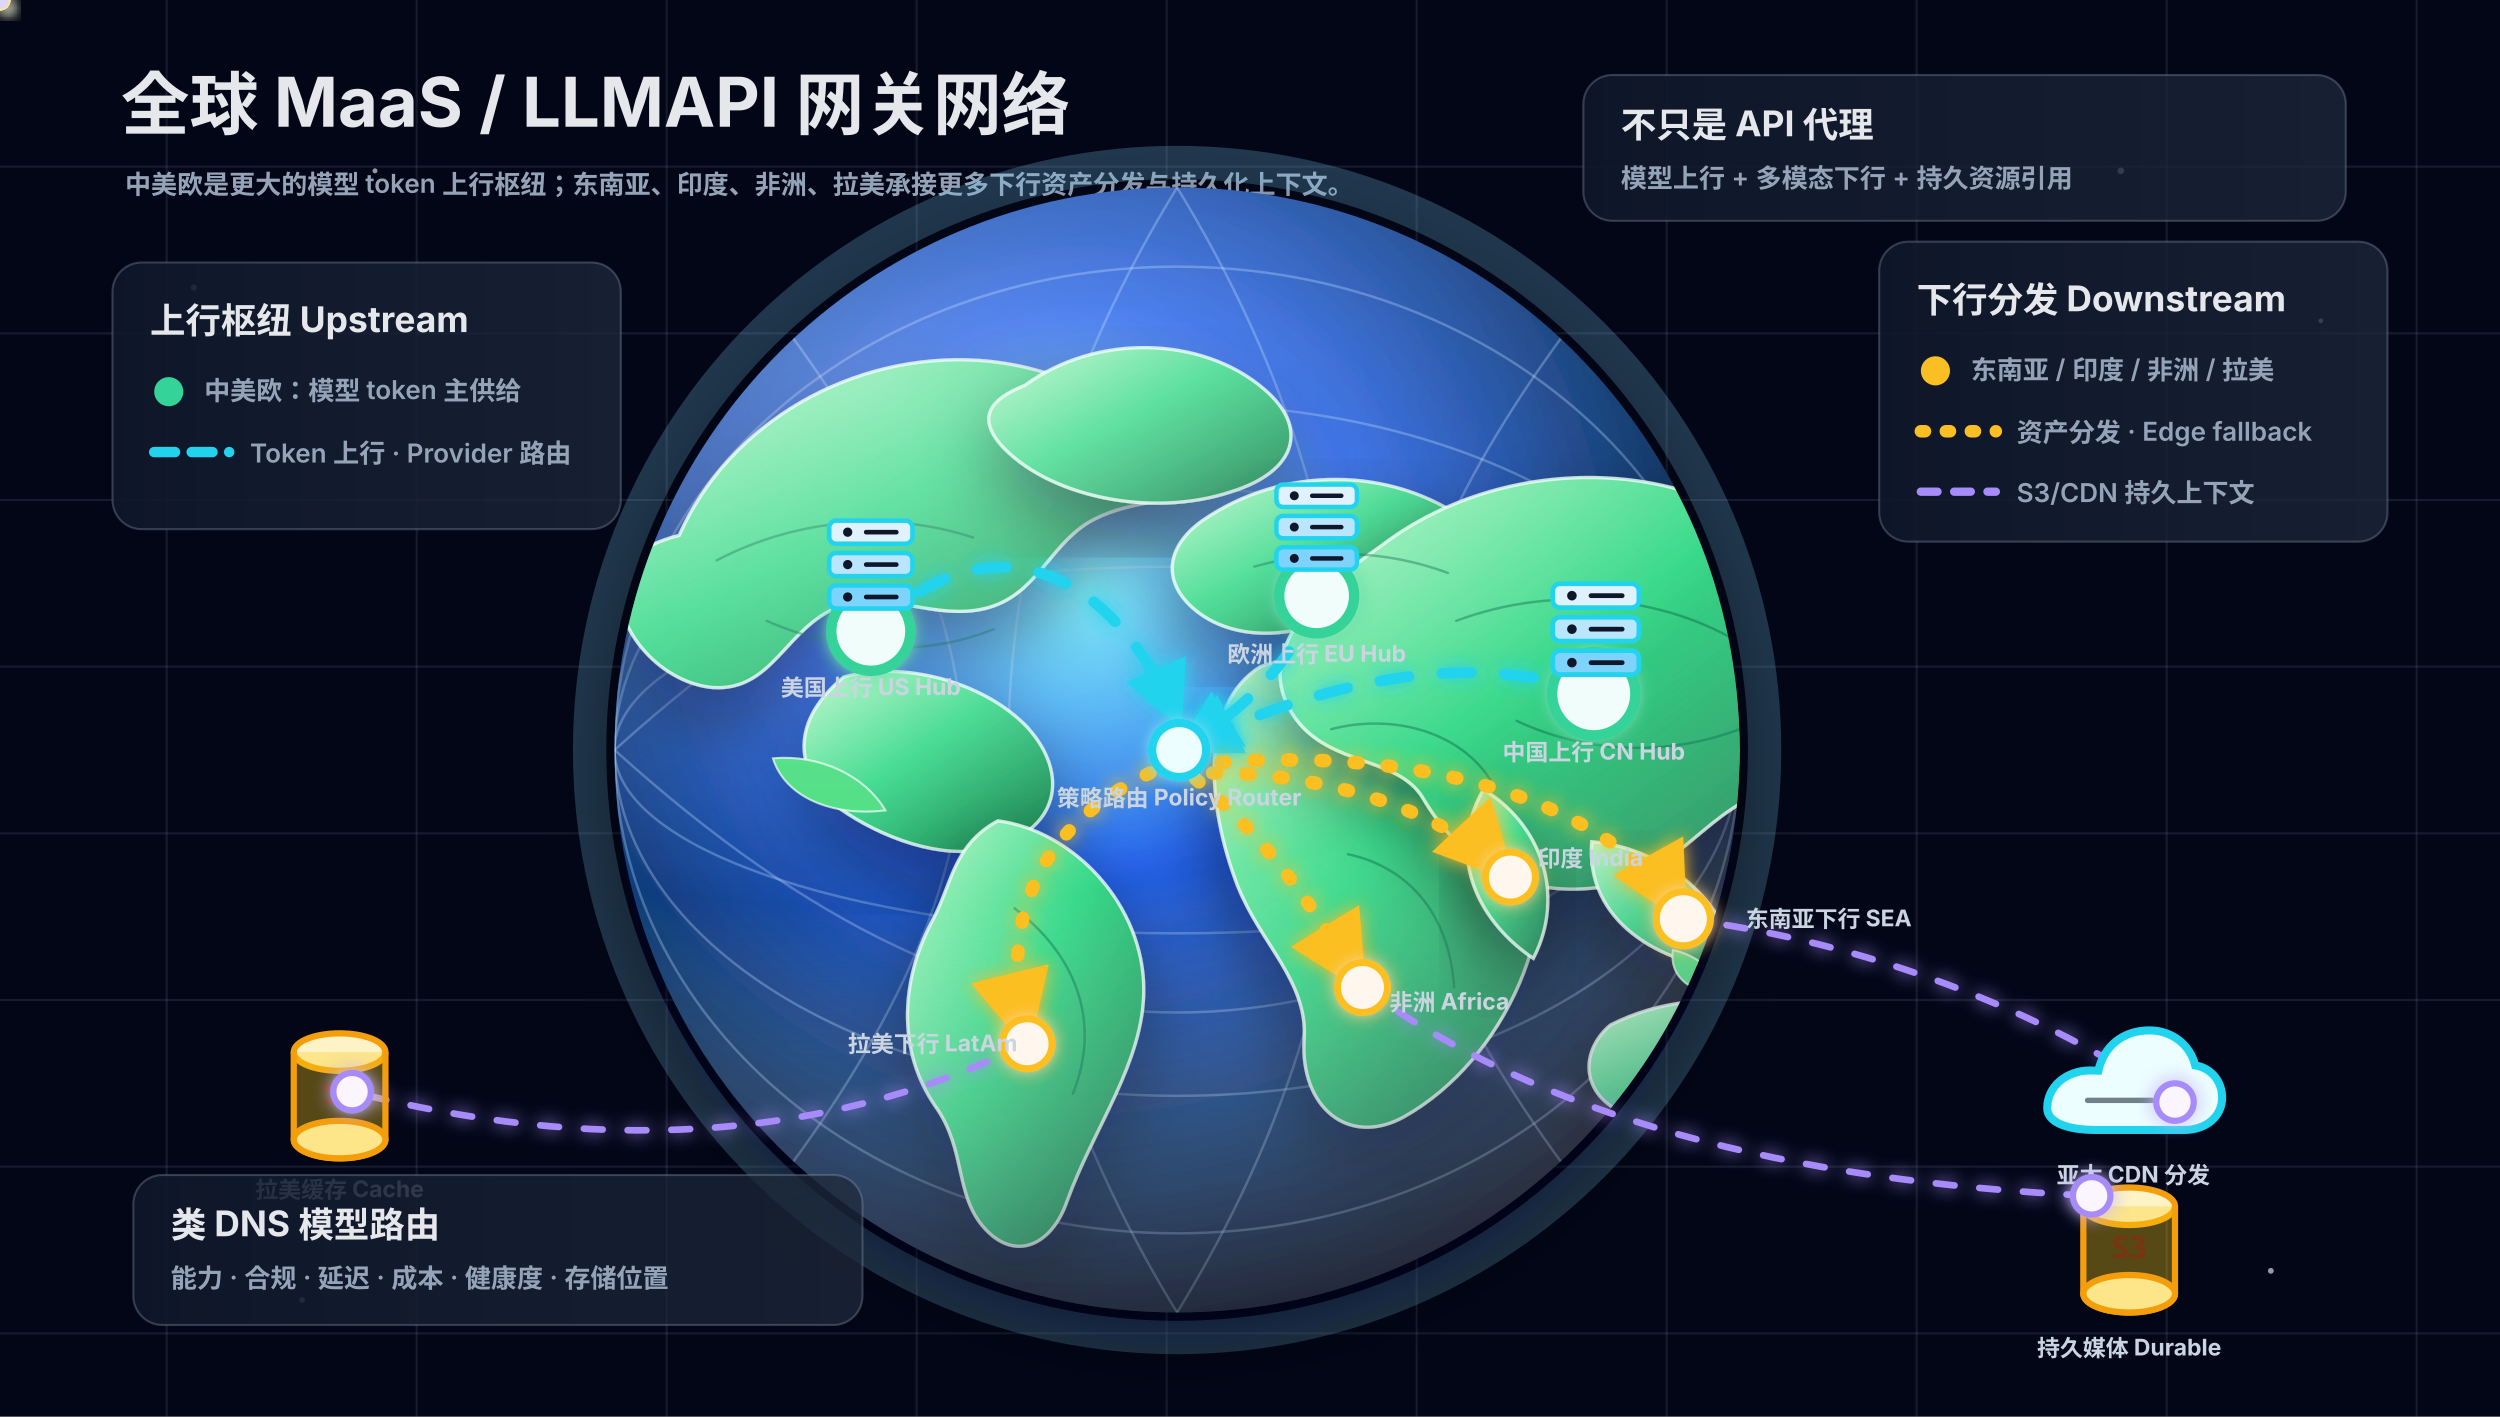
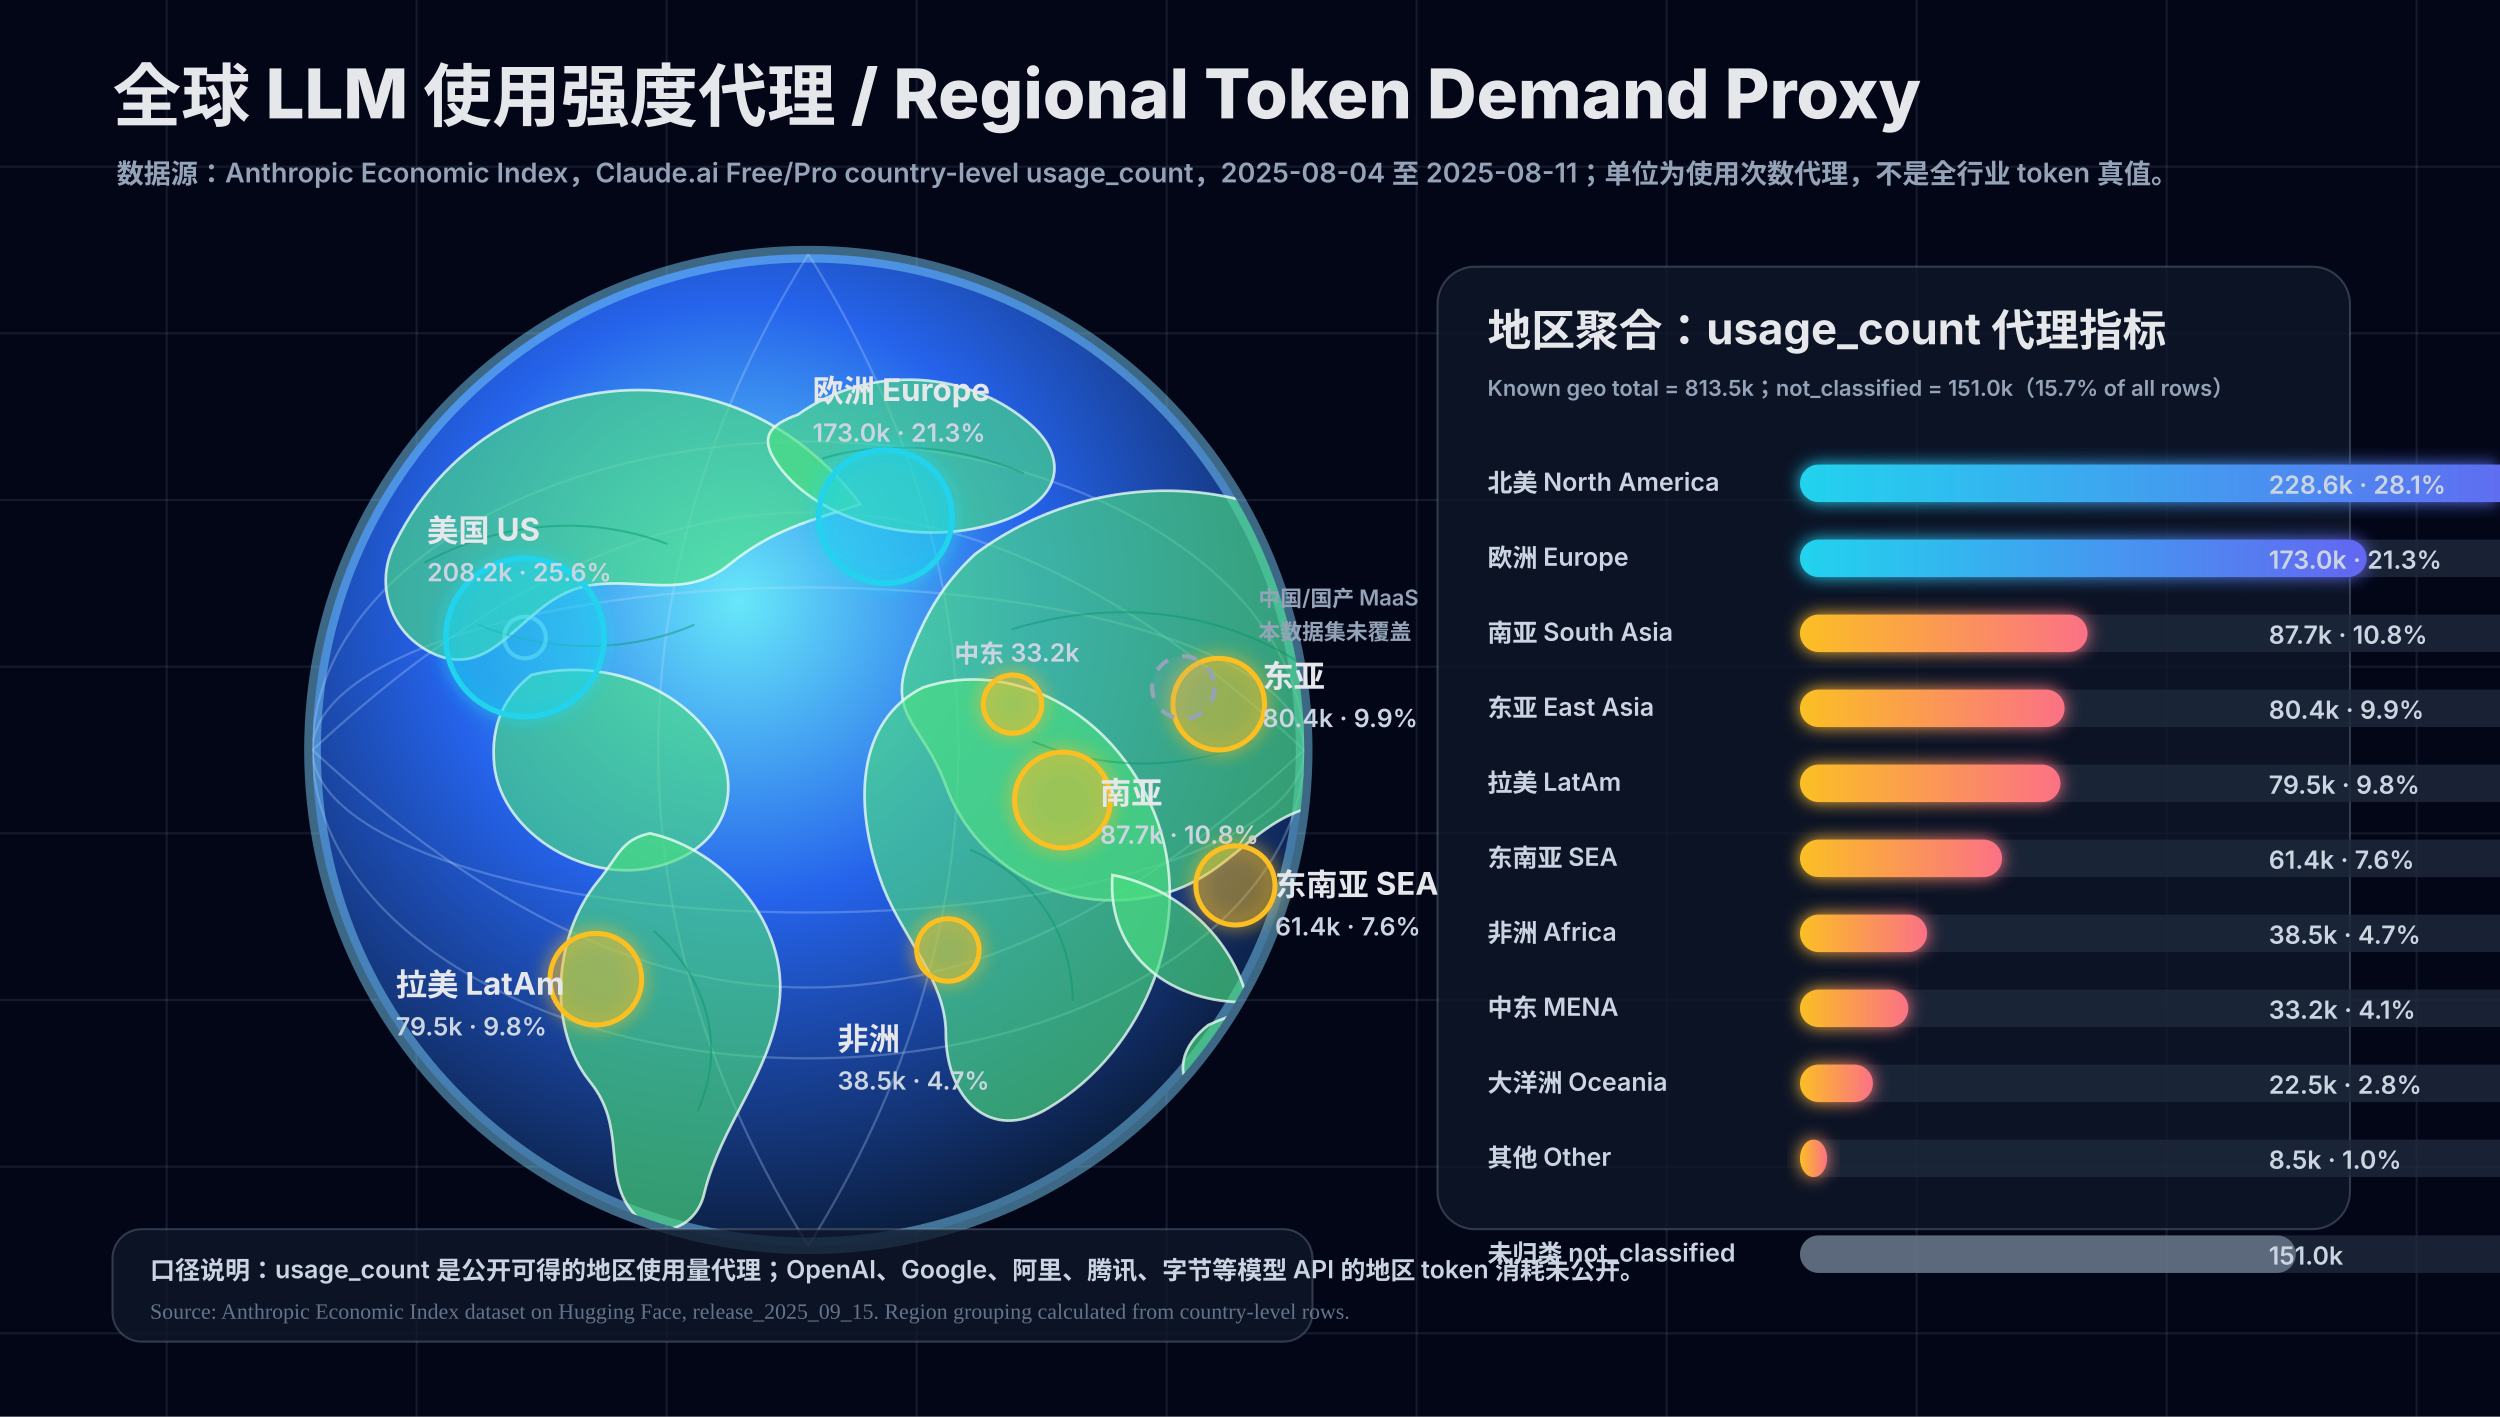
<svg xmlns="http://www.w3.org/2000/svg" viewBox="0 0 1200 680" role="img" aria-labelledby="title desc">
  <defs>
-     <radialGradient id="ocean" cx="42%" cy="36%" r="68%">
+     <radialGradient id="ocean" cx="43%" cy="35%" r="72%">
      <stop offset="0%" stop-color="#67e8f9" />
-       <stop offset="36%" stop-color="#2563eb" />
-       <stop offset="72%" stop-color="#0f3a74" />
+       <stop offset="42%" stop-color="#2563eb" />
      <stop offset="100%" stop-color="#06111f" />
    </radialGradient>
-     <radialGradient id="sphereShade" cx="35%" cy="28%" r="75%">
-       <stop offset="0%" stop-color="#ffffff" stop-opacity=".28" />
-       <stop offset="48%" stop-color="#ffffff" stop-opacity="0" />
-       <stop offset="100%" stop-color="#020617" stop-opacity=".58" />
-     </radialGradient>
-     <linearGradient id="landGrad" x1="0" x2="1" y1="0" y2="1">
-       <stop offset="0%" stop-color="#b7f7c7" />
-       <stop offset="45%" stop-color="#39d98a" />
-       <stop offset="100%" stop-color="#147a4a" />
+     <linearGradient id="barBlue" x1="0" x2="1">
+       <stop offset="0%" stop-color="#22d3ee" />
+       <stop offset="100%" stop-color="#6366f1" />
    </linearGradient>
-     <linearGradient id="panel" x1="0" x2="1">
-       <stop offset="0%" stop-color="#0f172a" stop-opacity=".92" />
-       <stop offset="100%" stop-color="#1e293b" stop-opacity=".74" />
+     <linearGradient id="barAmber" x1="0" x2="1">
+       <stop offset="0%" stop-color="#fbbf24" />
+       <stop offset="100%" stop-color="#fb7185" />
    </linearGradient>
-     <filter id="glow" x="-50%" y="-50%" width="200%" height="200%">
+     <filter id="glow" x="-45%" y="-45%" width="190%" height="190%">
      <feGaussianBlur stdDeviation="4" result="blur" />
      <feMerge>
        <feMergeNode in="blur" />
        <feMergeNode in="SourceGraphic" />
      </feMerge>
    </filter>
-     <filter id="softShadow" x="-35%" y="-35%" width="170%" height="170%">
-       <feDropShadow dx="0" dy="16" stdDeviation="18" flood-color="#000814" flood-opacity=".48" />
-     </filter>
    <clipPath id="globeClip">
-       <circle cx="565" cy="360" r="270" />
+       <circle cx="388" cy="360" r="238" />
    </clipPath>
-     <marker id="arrowUp" viewBox="0 0 10 10" refX="9" refY="5" markerWidth="6" markerHeight="6" orient="auto-start-reverse">
-       <path d="M0 0 10 5 0 10Z" fill="#22d3ee" />
-     </marker>
-     <marker id="arrowDown" viewBox="0 0 10 10" refX="9" refY="5" markerWidth="6" markerHeight="6" orient="auto-start-reverse">
-       <path d="M0 0 10 5 0 10Z" fill="#fbbf24" />
-     </marker>
-     <symbol id="server" viewBox="0 0 54 54">
-       <rect x="9" y="8" width="36" height="10" rx="3" fill="#e0f2fe" stroke="#22d3ee" stroke-width="2" />
-       <rect x="9" y="22" width="36" height="10" rx="3" fill="#bae6fd" stroke="#22d3ee" stroke-width="2" />
-       <rect x="9" y="36" width="36" height="10" rx="3" fill="#7dd3fc" stroke="#22d3ee" stroke-width="2" />
-       <circle cx="17" cy="13" r="2" fill="#0f172a" />
-       <circle cx="17" cy="27" r="2" fill="#0f172a" />
-       <circle cx="17" cy="41" r="2" fill="#0f172a" />
-       <path d="M25 13h13M25 27h13M25 41h13" stroke="#0f172a" stroke-width="2" stroke-linecap="round" />
-     </symbol>
-     <symbol id="cloud" viewBox="0 0 70 48">
-       <path d="M21 39h33c8 0 14-5 14-12 0-6-4-11-10-12C56 7 49 2 41 2 31 2 24 8 22 17c-1 0-2-.1-3-.1-9 0-16 6-16 14C3 36 10 39 21 39Z" fill="#ecfeff" stroke="#22d3ee" stroke-width="3" />
-       <path d="M18 28h38" stroke="#0f172a" stroke-width="2" stroke-linecap="round" opacity=".55" />
-     </symbol>
-     <symbol id="s3" viewBox="0 0 62 70">
-       <ellipse cx="31" cy="13" rx="22" ry="9" fill="#fef3c7" stroke="#f59e0b" stroke-width="3" />
-       <path d="M9 13v42c0 5 10 9 22 9s22-4 22-9V13" fill="#facc15" fill-opacity=".34" stroke="#f59e0b" stroke-width="3" />
-       <ellipse cx="31" cy="55" rx="22" ry="9" fill="#fde68a" stroke="#f59e0b" stroke-width="3" />
-       <text x="31" y="38" text-anchor="middle" font-family="ui-sans-serif, system-ui" font-size="15" font-weight="800" fill="#78350f">S3</text>
-     </symbol>
    <style>
      .bg { fill: #020617; }
-       .grid { stroke: rgba(148, 163, 184, .14); stroke-width: 1; fill: none; }
-       .star { fill: rgba(226, 232, 240, .65); }
-       .globeRing { fill: none; stroke: rgba(125, 211, 252, .24); stroke-width: 16; }
-       .latlon { fill: none; stroke: rgba(191, 219, 254, .32); stroke-width: 1.2; }
-       .coast { fill: url(#landGrad); stroke: rgba(236, 253, 245, .8); stroke-width: 1.6; filter: url(#softShadow); }
-       .island { fill: #4ade80; stroke: rgba(236, 253, 245, .74); stroke-width: 1; }
-       .terrain { fill: none; stroke: rgba(6, 95, 70, .42); stroke-width: 1.2; stroke-linecap: round; }
-       .uplink { fill: none; stroke: #22d3ee; stroke-width: 5.2; stroke-linecap: round; stroke-dasharray: 14 16; filter: url(#glow); marker-end: url(#arrowUp); animation: dash 3s linear infinite; }
-       .downlink { fill: none; stroke: #fbbf24; stroke-width: 6.4; stroke-linecap: round; stroke-dasharray: 2 14; filter: url(#glow); marker-end: url(#arrowDown); animation: dash 2.35s linear infinite reverse; }
-       .storelink { fill: none; stroke: #a78bfa; stroke-width: 3.2; stroke-linecap: round; stroke-dasharray: 9 12; filter: url(#glow); animation: dash 4.3s linear infinite; }
-       .hub { fill: #ecfeff; stroke: #22d3ee; stroke-width: 4; filter: url(#glow); }
-       .hubLarge { fill: #f0fdfa; stroke: #34d399; stroke-width: 5; filter: url(#glow); }
-       .edge { fill: #fff7ed; stroke: #fbbf24; stroke-width: 3.4; filter: url(#glow); }
-       .storage { fill: #faf5ff; stroke: #a78bfa; stroke-width: 3; filter: url(#glow); }
-       .panel { fill: url(#panel); stroke: rgba(148,163,184,.32); stroke-width: 1; }
-       .label { font-family: ui-sans-serif, system-ui, -apple-system, BlinkMacSystemFont, "Segoe UI", sans-serif; fill: #e5e7eb; font-size: 17px; font-weight: 750; letter-spacing: 0; }
-       .small { font-family: ui-sans-serif, system-ui, -apple-system, BlinkMacSystemFont, "Segoe UI", sans-serif; fill: #94a3b8; font-size: 12.5px; font-weight: 560; letter-spacing: 0; }
-       .tiny { font-family: ui-sans-serif, system-ui, -apple-system, BlinkMacSystemFont, "Segoe UI", sans-serif; fill: #cbd5e1; font-size: 11px; font-weight: 680; letter-spacing: 0; }
-       .badgeText { font-family: ui-sans-serif, system-ui, -apple-system, BlinkMacSystemFont, "Segoe UI", sans-serif; fill: #0f172a; font-size: 11px; font-weight: 850; letter-spacing: 0; }
-       .packetUp { fill: #cffafe; filter: url(#glow); }
-       .packetDown { fill: #fde68a; filter: url(#glow); }
-       .packetStore { fill: #ddd6fe; filter: url(#glow); }
-       @keyframes dash { to { stroke-dashoffset: -120; } }
+       .grid { stroke: rgba(148, 163, 184, .13); stroke-width: 1; fill: none; }
+       .title { font-family: ui-sans-serif, system-ui, -apple-system, BlinkMacSystemFont, "Segoe UI", sans-serif; fill: #e5e7eb; font-size: 33px; font-weight: 820; letter-spacing: 0; }
+       .subtitle { font-family: ui-sans-serif, system-ui, -apple-system, BlinkMacSystemFont, "Segoe UI", sans-serif; fill: #94a3b8; font-size: 13px; font-weight: 560; letter-spacing: 0; }
+       .label { font-family: ui-sans-serif, system-ui, -apple-system, BlinkMacSystemFont, "Segoe UI", sans-serif; fill: #e5e7eb; font-size: 15px; font-weight: 740; letter-spacing: 0; }
+       .small { font-family: ui-sans-serif, system-ui, -apple-system, BlinkMacSystemFont, "Segoe UI", sans-serif; fill: #cbd5e1; font-size: 12px; font-weight: 620; letter-spacing: 0; }
+       .tiny { font-family: ui-sans-serif, system-ui, -apple-system, BlinkMacSystemFont, "Segoe UI", sans-serif; fill: #94a3b8; font-size: 10.5px; font-weight: 620; letter-spacing: 0; }
+       .panel { fill: rgba(15, 23, 42, .78); stroke: rgba(148, 163, 184, .30); stroke-width: 1; }
+       .ocean { fill: url(#ocean); stroke: rgba(125, 211, 252, .48); stroke-width: 8; }
+       .latlon { fill: none; stroke: rgba(191, 219, 254, .28); stroke-width: 1.1; }
+       .land { fill: rgba(74, 222, 128, .64); stroke: rgba(236, 253, 245, .78); stroke-width: 1.3; }
+       .terrain { fill: none; stroke: rgba(5, 150, 105, .45); stroke-width: 1; stroke-linecap: round; }
+       .bubble { fill: rgba(34, 211, 238, .32); stroke: #22d3ee; stroke-width: 2.6; filter: url(#glow); }
+       .bubble2 { fill: rgba(251, 191, 36, .28); stroke: #fbbf24; stroke-width: 2.4; filter: url(#glow); }
+       .missing { fill: rgba(148, 163, 184, .15); stroke: #94a3b8; stroke-width: 2; stroke-dasharray: 7 7; }
+       .barBg { fill: rgba(30, 41, 59, .82); }
+       .bar { fill: url(#barBlue); filter: url(#glow); }
+       .barWarm { fill: url(#barAmber); filter: url(#glow); }
+       .barUnknown { fill: rgba(148, 163, 184, .55); }
+       .source { fill: #64748b; font-size: 10.5px; }
+       .pulse { fill: none; stroke: #67e8f9; stroke-width: 2; opacity: .5; animation: pulse 2.8s ease-out infinite; }
+       @keyframes pulse { 0% { r: 8; opacity: .55; } 100% { r: 46; opacity: 0; } }
    </style>
  </defs>
  <rect class="bg" width="1200" height="680" />
  <path class="grid" d="M0 80H1200M0 160H1200M0 240H1200M0 320H1200M0 400H1200M0 480H1200M0 560H1200M0 640H1200" />
  <path class="grid" d="M80 0V680M200 0V680M320 0V680M440 0V680M560 0V680M680 0V680M800 0V680M920 0V680M1040 0V680M1160 0V680" />
-   <circle class="star" cx="93" cy="138" r="1.5" />
-   <circle class="star" cx="180" cy="82" r="1.2" />
-   <circle class="star" cx="1018" cy="82" r="1.6" />
-   <circle class="star" cx="1114" cy="154" r="1.1" />
-   <circle class="star" cx="145" cy="624" r="1.4" />
-   <circle class="star" cx="1090" cy="610" r="1.4" />
-   <text x="58" y="62" class="label" style="font-size:33px">全球 MaaS / LLMAPI 网关网络</text>
-   <text x="60" y="93" class="small">中美欧是更大的模型 token 上行枢纽；东南亚、印度、非洲、拉美承接更多下行资产分发与持久化上下文。</text>
-   <circle cx="565" cy="360" r="282" class="globeRing" />
-   <circle cx="565" cy="360" r="270" fill="url(#ocean)" filter="url(#softShadow)" />
+   <text x="54" y="58" class="title">全球 LLM 使用强度代理 / Regional Token Demand Proxy</text>
+   <text x="56" y="88" class="subtitle">数据源：Anthropic Economic Index，Claude.ai Free/Pro country-level usage_count，2025-08-04 至 2025-08-11；单位为使用次数代理，不是全行业 token 真值。</text>
+   <circle cx="388" cy="360" r="238" class="ocean" />
  <g clip-path="url(#globeClip)">
-     <ellipse cx="565" cy="360" rx="270" ry="88" class="latlon" />
-     <ellipse cx="565" cy="360" rx="270" ry="166" class="latlon" />
-     <ellipse cx="565" cy="360" rx="270" ry="232" class="latlon" />
-     <path class="latlon" d="M295 360C388 276 474 234 565 234s177 42 270 126" />
-     <path class="latlon" d="M295 360C388 444 474 486 565 486s177-42 270-126" />
-     <path class="latlon" d="M565 90C511 178 484 268 484 360s27 182 81 270" />
-     <path class="latlon" d="M565 90C619 178 646 268 646 360s-27 182-81 270" />
-     <path class="latlon" d="M379 160C435 236 462 303 462 360s-27 124-83 200" />
-     <path class="latlon" d="M751 160C695 236 668 303 668 360s27 124 83 200" />
-     <path class="coast" d="M326 257c24-54 83-88 144-84 43 3 80 25 110 60-18 9-40 7-58 18-19 12-25 35-49 41-24 6-48-9-70-1-26 10-32 41-61 39-22-2-44-23-45-46-1-12 9-22 29-27z" />
-     <path class="coast" d="M405 325c28-8 67 2 88 24 21 23 15 50-18 58-23 6-52-5-72-19-20-15-26-40 2-63z" />
-     <path class="coast" d="M479 394c37 5 70 41 70 81 0 35-24 66-37 102-7 20-24 29-39 13-15-16-9-38-24-59-18-26-17-59-2-88 10-18 10-37 32-49z" />
-     <path class="coast" d="M492 185c34-25 85-24 115 2 21 18 16 39-16 49-39 13-89 2-111-23-10-12-6-21 12-28z" />
-     <path class="coast" d="M577 250c39-27 91-26 127 0-10 21-36 23-54 39-20 17-55 21-76 4-16-13-15-30 3-43z" />
-     <path class="coast" d="M605 320c55-19 111 12 130 68 18 54-13 121-61 148-27 15-50-5-48-37 2-28-21-46-32-74-15-39-18-87 11-105z" />
-     <path class="coast" d="M663 262c63-48 160-43 208 13 31 36 23 87-24 105-31 12-43 41-80 46-39 5-67-14-84-43-12-20-44-15-61-38-21-29 5-58 41-83z" />
-     <path class="coast" d="M712 379c27 16 40 50 24 81-24-16-43-47-24-81z" />
-     <path class="coast" d="M764 404c35 3 66 29 70 62-38-3-73-24-70-62z" />
-     <path class="coast" d="M773 492c47-24 107-9 138 26-27 31-100 42-139 12-13-10-12-27 1-38z" />
-     <path class="island" d="M856 342c10-8 24-6 30 4-8 11-24 11-30-4z" />
-     <path class="island" d="M850 389c10 0 20 7 24 18-16 4-27-2-24-18z" />
-     <path class="island" d="M803 456c10 2 22 10 25 22-15-1-27-8-25-22z" />
-     <path class="island" d="M371 364c22-2 44 8 54 25-25 3-48-6-54-25z" />
-     <path class="terrain" d="M344 269c38-20 84-24 123-11M368 298c34 15 74 18 109 4M602 272c32-9 63-8 93 3M639 350c31-8 64 2 78 27M647 410c32 7 49 32 51 64M699 298c48-18 104-12 143 15M728 346c34 16 73 17 107 4M487 436c29 22 42 54 28 89M787 515c31 12 70 13 101 0" />
-     <rect width="1200" height="680" fill="url(#sphereShade)" />
+     <ellipse cx="388" cy="360" rx="238" ry="78" class="latlon" />
+     <ellipse cx="388" cy="360" rx="238" ry="148" class="latlon" />
+     <path class="latlon" d="M150 360C232 284 309 246 388 246s156 38 238 114" />
+     <path class="latlon" d="M150 360C232 436 309 474 388 474s156-38 238-114" />
+     <path class="latlon" d="M388 122C340 199 316 279 316 360s24 161 72 238" />
+     <path class="latlon" d="M388 122C436 199 460 279 460 360s-24 161-72 238" />
+     <path class="land" d="M190 260c25-50 77-78 131-72 38 4 69 24 92 54-24 8-42 12-63 29-21 17-43 6-67 10-31 5-43 44-72 34-24-9-32-35-21-55z" />
+     <path class="land" d="M255 324c32-8 68 4 86 29 18 25 7 55-26 63-35 9-77-18-78-52-1-20 8-32 18-40z" />
+     <path class="land" d="M312 400c36 8 67 44 62 82-4 33-28 58-36 91-4 17-23 24-35 8-14-18-2-40-20-62-20-25-18-69 4-96 10-12 11-20 25-23z" />
+     <path class="land" d="M383 199c35-25 83-21 112 5 20 18 13 39-20 48-40 11-86-4-103-31-7-11-3-17 11-22z" />
+     <path class="land" d="M468 266c63-47 151-38 196 16 34 41 17 93-33 105-33 8-42 38-82 44-44 7-82-18-95-54-12-32-30-33-16-66 7-17 15-31 30-45z" />
+     <path class="land" d="M443 330c42-14 91 11 111 60 21 52-4 114-51 142-28 17-49-5-49-36 0-25-20-45-30-70-15-39-13-80 19-96z" />
+     <path class="land" d="M534 420c31 6 58 30 65 61-36 1-68-22-65-61z" />
+     <path class="land" d="M580 492c45-21 94-5 122 27-30 30-96 36-127 8-12-11-8-25 5-35z" />
+     <path class="terrain" d="M204 270c37-20 79-23 116-9M230 300c32 13 70 14 103 0M395 220c30-9 66-6 96 7M486 302c52-16 105-8 145 21M496 356c34 14 72 14 105 0M466 408c30 13 48 38 49 72M314 447c25 22 35 55 21 86M592 516c29 10 63 11 91 0" />
  </g>
-   <path id="upUS" class="uplink" d="M418 303C470 250 531 266 566 347" />
-   <path id="upEU" class="uplink" d="M632 286C621 318 598 340 566 360" />
-   <path id="upCN" class="uplink" d="M765 333C706 311 633 327 566 360" />
-   <path id="downSEA" class="downlink" d="M586 366C691 358 779 389 808 441" />
-   <path id="downIN" class="downlink" d="M582 371C637 371 696 390 725 421" />
-   <path id="downAF" class="downlink" d="M574 374C610 404 632 438 654 474" />
-   <path id="downLATAM" class="downlink" d="M552 371C496 398 479 444 493 501" />
-   <path id="storeSEA" class="storelink" d="M808 441C895 452 981 485 1044 529" />
-   <path id="storeAF" class="storelink" d="M654 474C740 536 857 567 1004 574" />
-   <path id="storeLATAM" class="storelink" d="M493 501C392 550 282 553 169 524" />
-   <circle class="packetUp" r="5">
-     <animateMotion dur="2.8s" repeatCount="indefinite">
-       <mpath href="#upUS" />
-     </animateMotion>
-   </circle>
-   <circle class="packetUp" r="5">
-     <animateMotion dur="3.1s" begin=".45s" repeatCount="indefinite">
-       <mpath href="#upEU" />
-     </animateMotion>
-   </circle>
-   <circle class="packetUp" r="5">
-     <animateMotion dur="3.3s" begin=".8s" repeatCount="indefinite">
-       <mpath href="#upCN" />
-     </animateMotion>
-   </circle>
-   <circle class="packetDown" r="5">
-     <animateMotion dur="2.5s" repeatCount="indefinite">
-       <mpath href="#downSEA" />
-     </animateMotion>
-   </circle>
-   <circle class="packetDown" r="5">
-     <animateMotion dur="2.7s" begin=".3s" repeatCount="indefinite">
-       <mpath href="#downIN" />
-     </animateMotion>
-   </circle>
-   <circle class="packetDown" r="5">
-     <animateMotion dur="2.9s" begin=".6s" repeatCount="indefinite">
-       <mpath href="#downAF" />
-     </animateMotion>
-   </circle>
-   <circle class="packetDown" r="5">
-     <animateMotion dur="3s" begin=".9s" repeatCount="indefinite">
-       <mpath href="#downLATAM" />
-     </animateMotion>
-   </circle>
-   <circle class="packetStore" r="4">
-     <animateMotion dur="4.2s" repeatCount="indefinite">
-       <mpath href="#storeSEA" />
-     </animateMotion>
-   </circle>
-   <circle class="packetStore" r="4">
-     <animateMotion dur="4.6s" begin=".7s" repeatCount="indefinite">
-       <mpath href="#storeAF" />
-     </animateMotion>
-   </circle>
-   <circle class="packetStore" r="4">
-     <animateMotion dur="4.8s" begin="1.2s" repeatCount="indefinite">
-       <mpath href="#storeLATAM" />
-     </animateMotion>
-   </circle>
-   <circle cx="566" cy="360" r="13" class="hub" />
-   <text x="566" y="387" text-anchor="middle" class="tiny">策略路由 Policy Router</text>
-   <circle cx="418" cy="303" r="19" class="hubLarge" />
-   <use href="#server" x="388" y="241" width="60" height="60" />
-   <text x="418" y="334" text-anchor="middle" class="tiny">美国上行 US Hub</text>
-   <circle cx="632" cy="286" r="18" class="hubLarge" />
-   <use href="#server" x="603" y="224" width="58" height="58" />
-   <text x="632" y="318" text-anchor="middle" class="tiny">欧洲上行 EU Hub</text>
-   <circle cx="765" cy="333" r="20" class="hubLarge" />
-   <use href="#server" x="735" y="271" width="62" height="62" />
-   <text x="765" y="365" text-anchor="middle" class="tiny">中国上行 CN Hub</text>
-   <circle cx="808" cy="441" r="13" class="edge" />
-   <text x="838" y="445" class="tiny">东南亚下行 SEA</text>
-   <circle cx="725" cy="421" r="12" class="edge" />
-   <text x="738" y="416" class="tiny">印度 India</text>
-   <circle cx="654" cy="474" r="12" class="edge" />
-   <text x="667" y="485" class="tiny">非洲 Africa</text>
-   <circle cx="493" cy="501" r="12" class="edge" />
-   <text x="407" y="505" class="tiny">拉美下行 LatAm</text>
-   <use href="#cloud" x="978" y="492" width="92" height="62" />
-   <text x="1024" y="568" text-anchor="middle" class="tiny">亚太 CDN 分发</text>
-   <use href="#s3" x="991" y="566" width="62" height="70" />
-   <text x="1022" y="651" text-anchor="middle" class="tiny">持久媒体 Durable</text>
-   <use href="#s3" x="132" y="492" width="62" height="70" />
-   <text x="163" y="575" text-anchor="middle" class="tiny">拉美缓存 Cache</text>
-   <circle cx="1044" cy="529" r="9" class="storage" />
-   <circle cx="1004" cy="574" r="9" class="storage" />
-   <circle cx="169" cy="524" r="9" class="storage" />
-   <g transform="translate(54 126)">
-     <rect class="panel" width="244" height="128" rx="14" />
-     <text x="18" y="34" class="label">上行枢纽 Upstream</text>
-     <circle cx="27" cy="62" r="7" fill="#34d399" />
-     <text x="44" y="66" class="small">中美欧：模型 token 主供给</text>
-     <path d="M20 91h36" stroke="#22d3ee" stroke-width="5" stroke-dasharray="10 8" stroke-linecap="round" />
-     <text x="66" y="96" class="small">Token 上行 · Provider 路由</text>
+   <circle cx="252" cy="306" r="38" class="bubble" />
+   <circle cx="252" cy="306" r="10" class="pulse" />
+   <text x="205" y="260" class="label">美国 US</text>
+   <text x="205" y="279" class="small">208.2k · 25.6%</text>
+   <circle cx="425" cy="248" r="32" class="bubble" />
+   <text x="390" y="193" class="label">欧洲 Europe</text>
+   <text x="390" y="212" class="small">173.0k · 21.3%</text>
+   <circle cx="510" cy="384" r="23" class="bubble2" />
+   <text x="528" y="386" class="label">南亚</text>
+   <text x="528" y="405" class="small">87.7k · 10.8%</text>
+   <circle cx="585" cy="338" r="22" class="bubble2" />
+   <text x="606" y="330" class="label">东亚</text>
+   <text x="606" y="349" class="small">80.4k · 9.9%</text>
+   <circle cx="286" cy="470" r="22" class="bubble2" />
+   <text x="190" y="478" class="label">拉美 LatAm</text>
+   <text x="190" y="497" class="small">79.5k · 9.8%</text>
+   <circle cx="593" cy="425" r="19" class="bubble2" />
+   <text x="612" y="430" class="label">东南亚 SEA</text>
+   <text x="612" y="449" class="small">61.4k · 7.6%</text>
+   <circle cx="455" cy="456" r="15" class="bubble2" />
+   <text x="402" y="504" class="label">非洲</text>
+   <text x="402" y="523" class="small">38.5k · 4.7%</text>
+   <circle cx="486" cy="338" r="14" class="bubble2" />
+   <text x="458" y="318" class="small">中东 33.2k</text>
+   <circle cx="568" cy="330" r="15" class="missing" />
+   <text x="604" y="291" class="tiny">中国/国产 MaaS</text>
+   <text x="604" y="307" class="tiny">本数据集未覆盖</text>
+   <g transform="translate(690 128)">
+     <rect class="panel" width="438" height="462" rx="18" />
+     <text x="24" y="38" class="label" style="font-size:21px">地区聚合：usage_count 代理指标</text>
+     <text x="24" y="62" class="tiny">Known geo total = 813.5k；not_classified = 151.0k（15.7% of all rows）</text>
+     <g transform="translate(24 92)">
+       <text x="0" y="16" class="small">北美 North America</text>
+       <rect x="150" y="3" width="360" height="18" rx="9" class="barBg" />
+       <rect x="150" y="3" width="360" height="18" rx="9" class="bar" />
+       <text x="375" y="17" class="small">228.6k · 28.1%</text>
+       <text x="0" y="52" class="small">欧洲 Europe</text>
+       <rect x="150" y="39" width="360" height="18" rx="9" class="barBg" />
+       <rect x="150" y="39" width="272" height="18" rx="9" class="bar" />
+       <text x="375" y="53" class="small">173.0k · 21.3%</text>
+       <text x="0" y="88" class="small">南亚 South Asia</text>
+       <rect x="150" y="75" width="360" height="18" rx="9" class="barBg" />
+       <rect x="150" y="75" width="138" height="18" rx="9" class="barWarm" />
+       <text x="375" y="89" class="small">87.7k · 10.8%</text>
+       <text x="0" y="124" class="small">东亚 East Asia</text>
+       <rect x="150" y="111" width="360" height="18" rx="9" class="barBg" />
+       <rect x="150" y="111" width="127" height="18" rx="9" class="barWarm" />
+       <text x="375" y="125" class="small">80.4k · 9.9%</text>
+       <text x="0" y="160" class="small">拉美 LatAm</text>
+       <rect x="150" y="147" width="360" height="18" rx="9" class="barBg" />
+       <rect x="150" y="147" width="125" height="18" rx="9" class="barWarm" />
+       <text x="375" y="161" class="small">79.5k · 9.8%</text>
+       <text x="0" y="196" class="small">东南亚 SEA</text>
+       <rect x="150" y="183" width="360" height="18" rx="9" class="barBg" />
+       <rect x="150" y="183" width="97" height="18" rx="9" class="barWarm" />
+       <text x="375" y="197" class="small">61.4k · 7.6%</text>
+       <text x="0" y="232" class="small">非洲 Africa</text>
+       <rect x="150" y="219" width="360" height="18" rx="9" class="barBg" />
+       <rect x="150" y="219" width="61" height="18" rx="9" class="barWarm" />
+       <text x="375" y="233" class="small">38.5k · 4.7%</text>
+       <text x="0" y="268" class="small">中东 MENA</text>
+       <rect x="150" y="255" width="360" height="18" rx="9" class="barBg" />
+       <rect x="150" y="255" width="52" height="18" rx="9" class="barWarm" />
+       <text x="375" y="269" class="small">33.2k · 4.1%</text>
+       <text x="0" y="304" class="small">大洋洲 Oceania</text>
+       <rect x="150" y="291" width="360" height="18" rx="9" class="barBg" />
+       <rect x="150" y="291" width="35" height="18" rx="9" class="barWarm" />
+       <text x="375" y="305" class="small">22.5k · 2.8%</text>
+       <text x="0" y="340" class="small">其他 Other</text>
+       <rect x="150" y="327" width="360" height="18" rx="9" class="barBg" />
+       <rect x="150" y="327" width="13" height="18" rx="9" class="barWarm" />
+       <text x="375" y="341" class="small">8.5k · 1.0%</text>
+       <text x="0" y="386" class="small">未归类 not_classified</text>
+       <rect x="150" y="373" width="360" height="18" rx="9" class="barBg" />
+       <rect x="150" y="373" width="238" height="18" rx="9" class="barUnknown" />
+       <text x="375" y="387" class="small">151.0k</text>
+     </g>
  </g>
-   <g transform="translate(902 116)">
-     <rect class="panel" width="244" height="144" rx="14" />
-     <text x="18" y="34" class="label">下行分发 Downstream</text>
-     <circle cx="27" cy="62" r="7" fill="#fbbf24" />
-     <text x="44" y="66" class="small">东南亚 / 印度 / 非洲 / 拉美</text>
-     <path d="M20 91h36" stroke="#fbbf24" stroke-width="6" stroke-dasharray="2 10" stroke-linecap="round" />
-     <text x="66" y="96" class="small">资产分发 · Edge fallback</text>
-     <path d="M20 120h36" stroke="#a78bfa" stroke-width="4" stroke-dasharray="8 8" stroke-linecap="round" />
-     <text x="66" y="125" class="small">S3/CDN 持久上下文</text>
-   </g>
-   <g transform="translate(64 564)">
-     <rect class="panel" width="350" height="72" rx="14" />
-     <text x="18" y="30" class="label">类 DNS 模型路由</text>
-     <text x="18" y="54" class="small">能力 · 合规 · 延迟 · 成本 · 健康度 · 存储位置</text>
-   </g>
-   <g transform="translate(760 36)">
-     <rect class="panel" width="366" height="70" rx="14" />
-     <text x="18" y="30" class="label">不只是 API 代理</text>
-     <text x="18" y="54" class="small">模型上行 + 多模态下行 + 持久资源引用</text>
+   <g transform="translate(54 590)">
+     <rect class="panel" width="576" height="54" rx="14" />
+     <text x="18" y="24" class="small">口径说明：usage_count 是公开可得的地区使用量代理；OpenAI、Google、阿里、腾讯、字节等模型 API 的地区 token 消耗未公开。</text>
+     <text x="18" y="43" class="source">Source: Anthropic Economic Index dataset on Hugging Face, release_2025_09_15. Region grouping calculated from country-level rows.</text>
  </g>
</svg>
